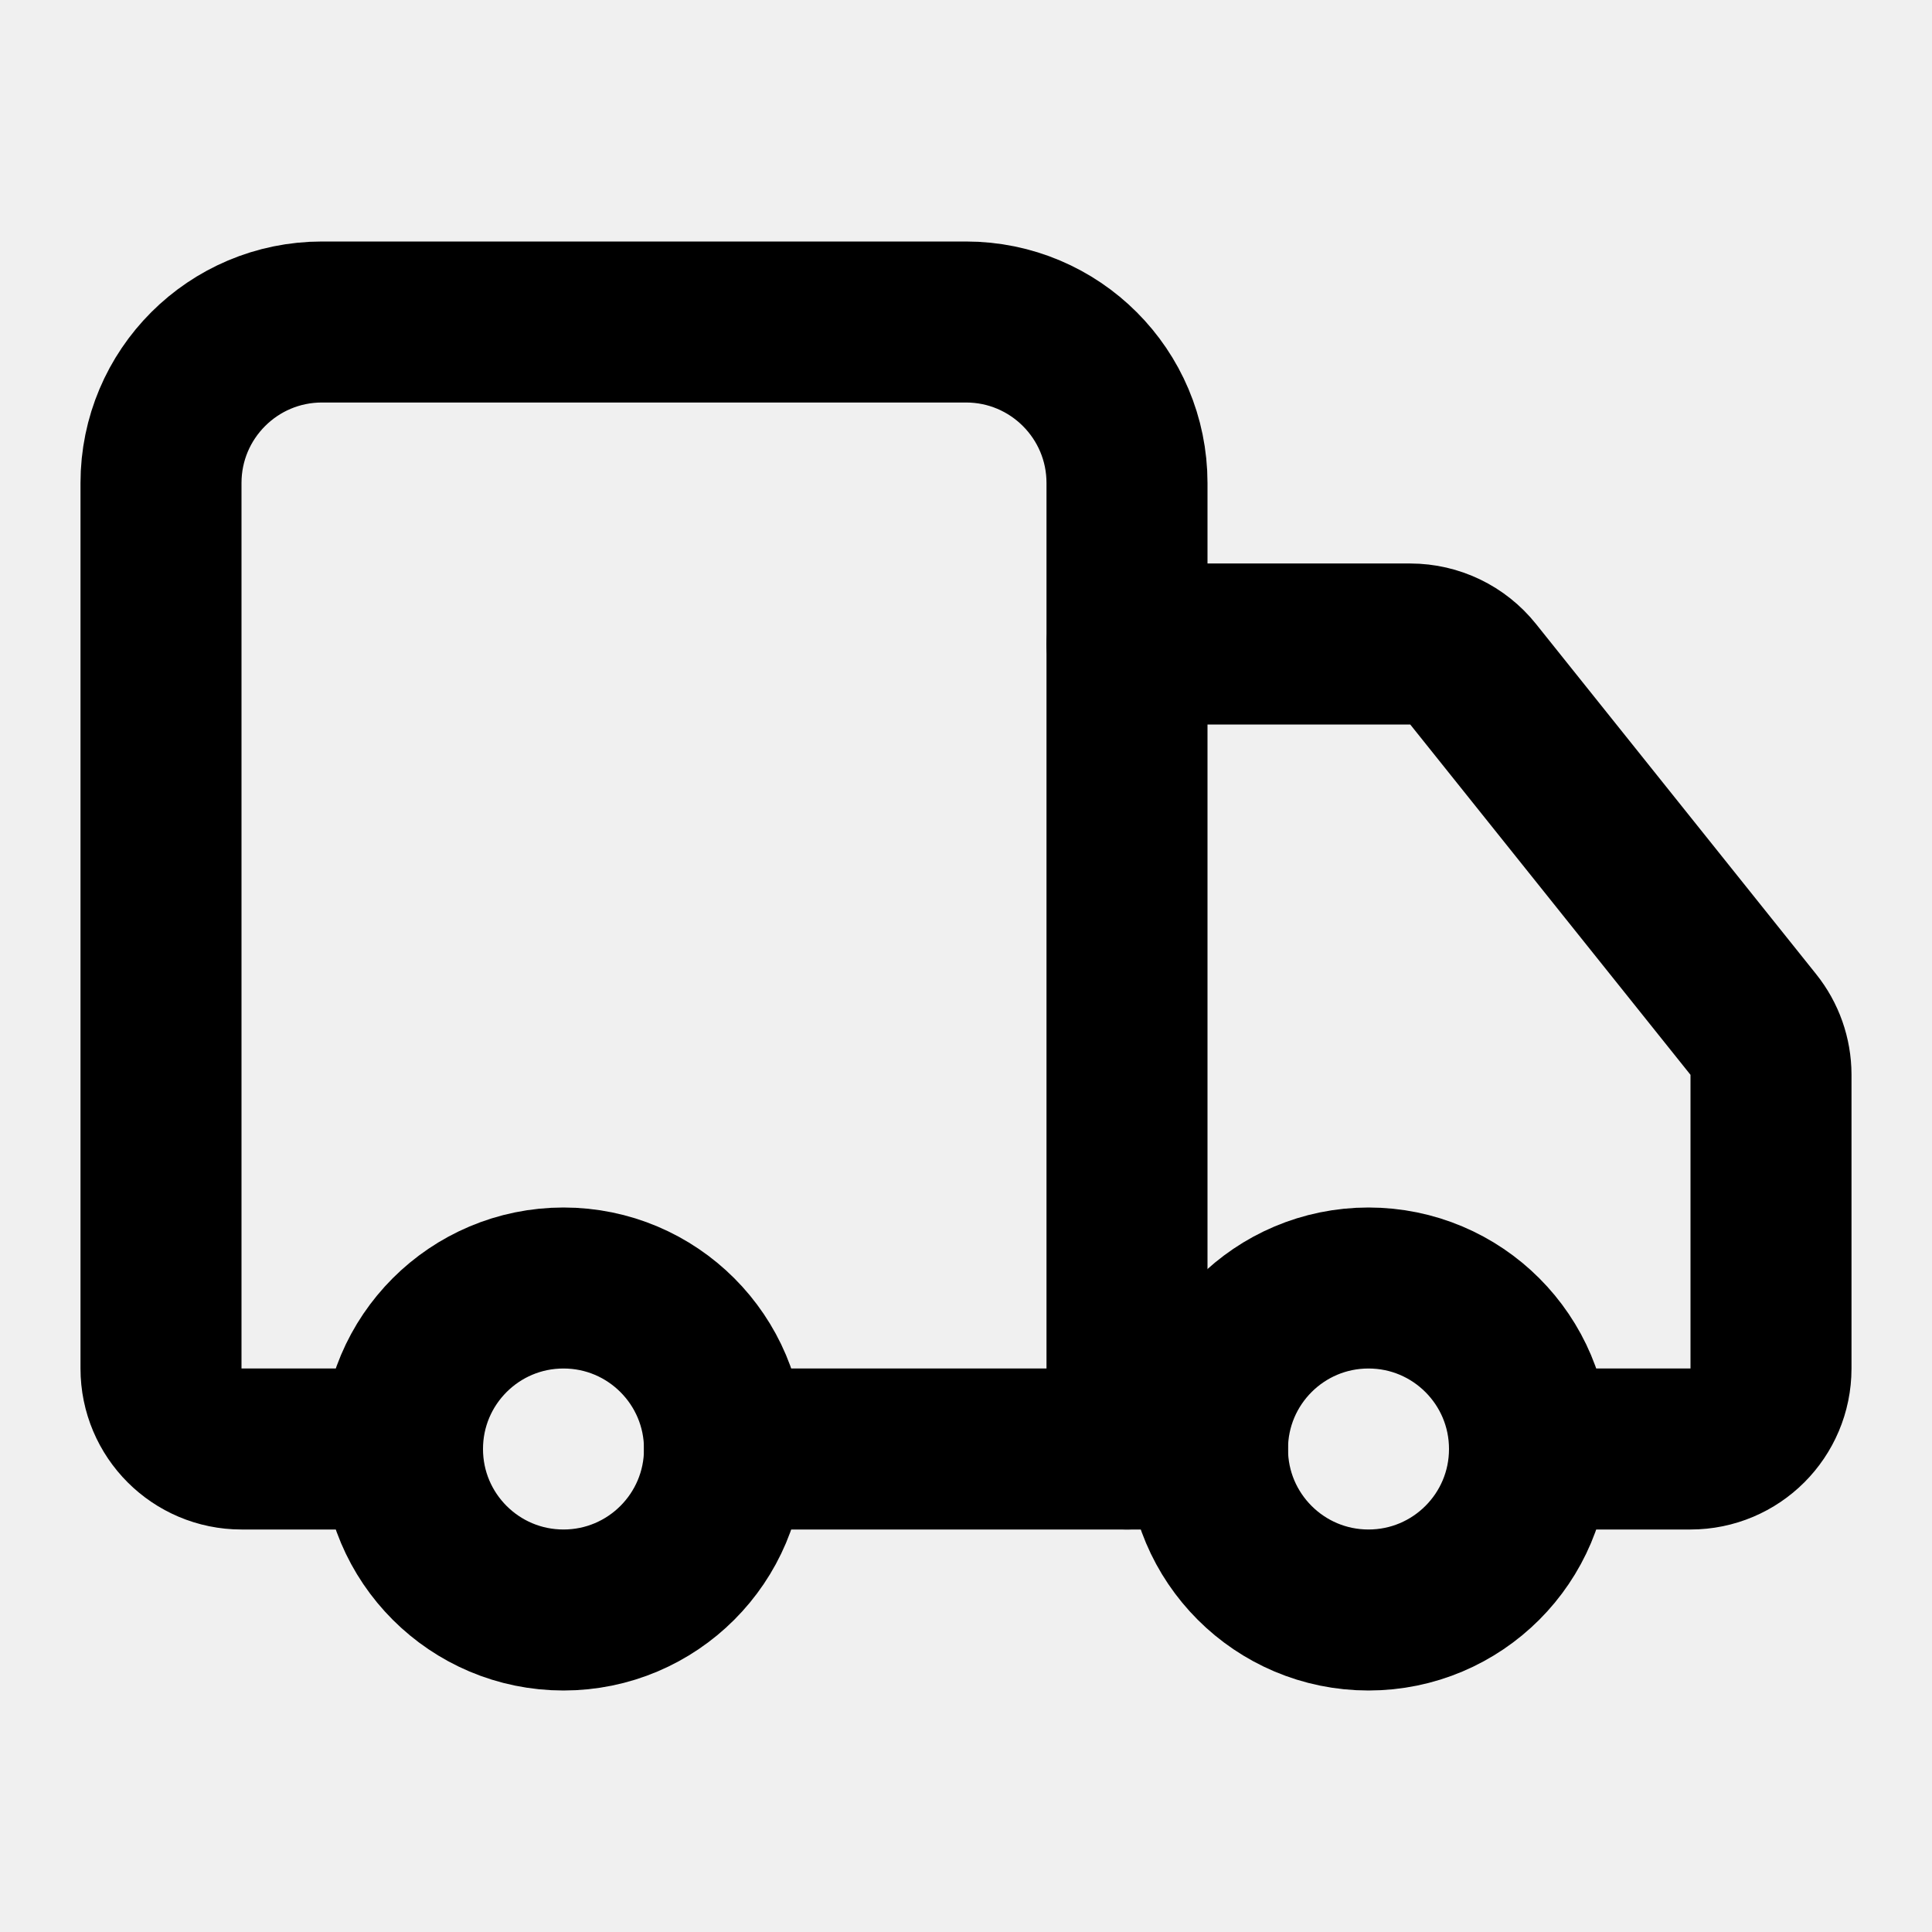
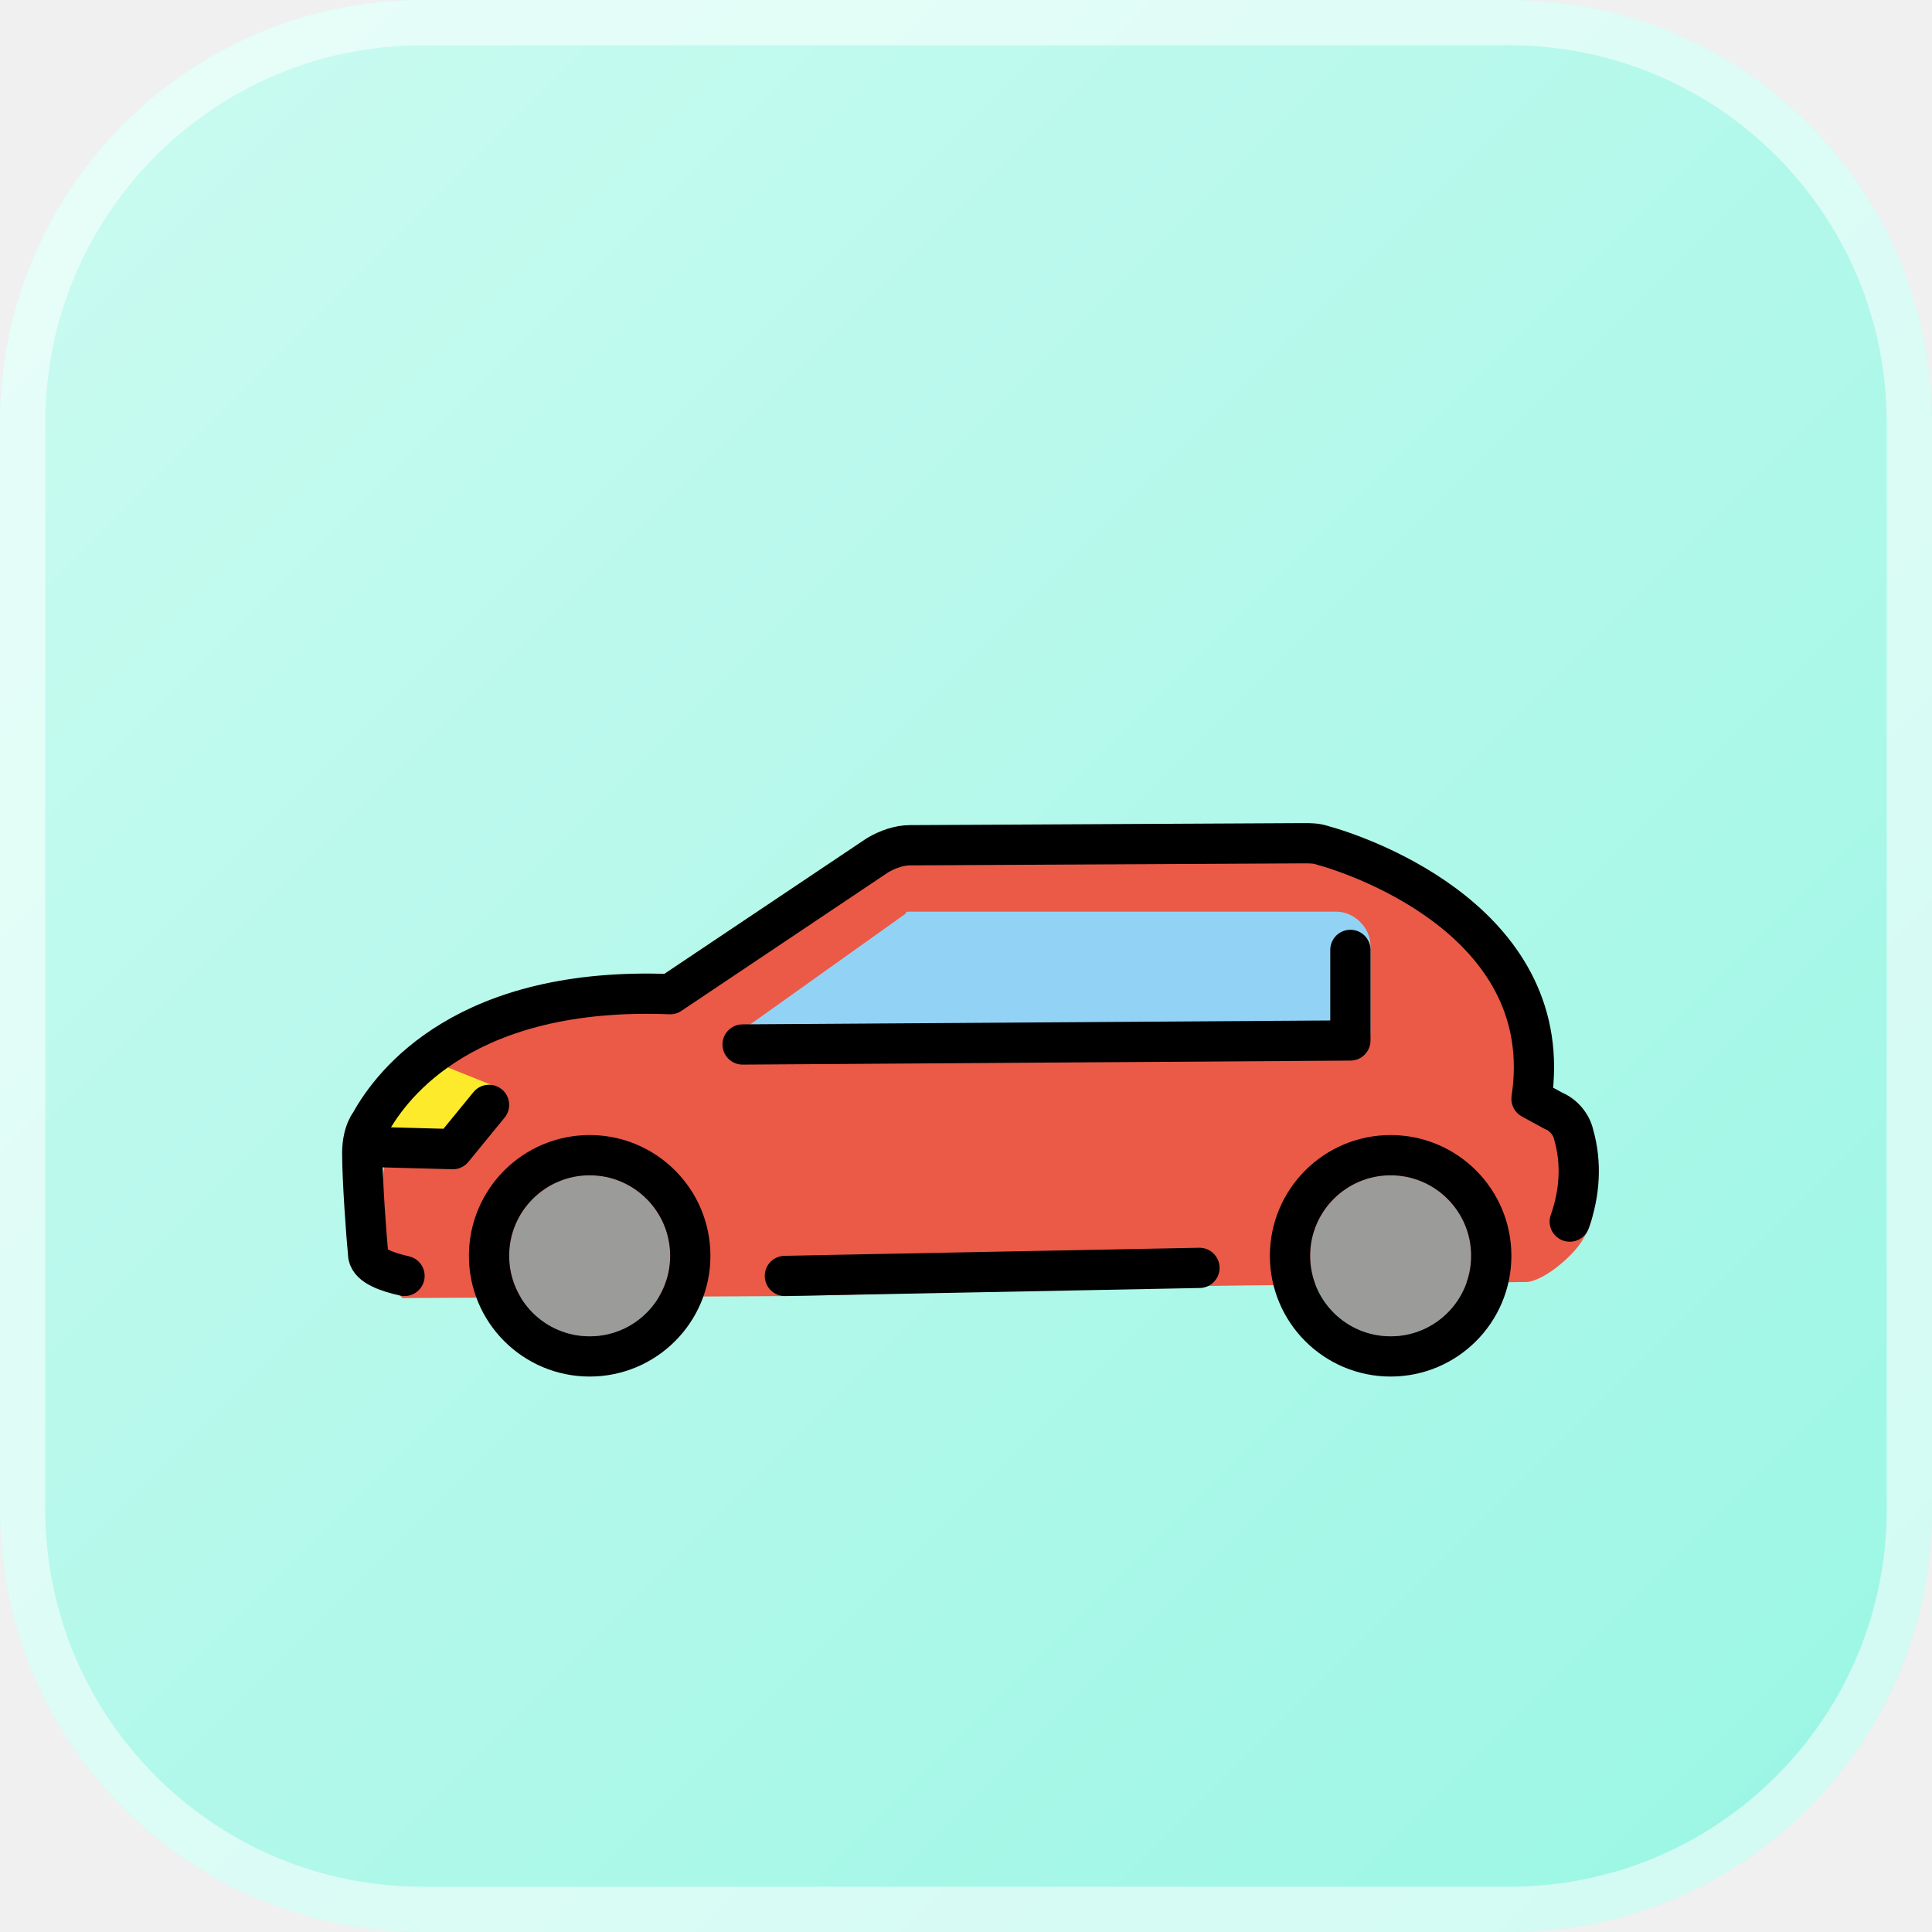
- <svg xmlns="http://www.w3.org/2000/svg" class="lucide lucide-truck" width="24" height="24" viewBox="0 0 24 24" fill="none" stroke="currentColor" stroke-width="2" stroke-linecap="round" stroke-linejoin="round">
-   <path d="M14 18V6a2 2 0 0 0-2-2H4a2 2 0 0 0-2 2v11a1 1 0 0 0 1 1h2" />
-   <path d="M15 18H9" />
-   <path d="M19 18h2a1 1 0 0 0 1-1v-3.65a1 1 0 0 0-.22-.624l-3.48-4.35A1 1 0 0 0 17.52 8H14" />
-   <circle cx="17" cy="18" r="2" />
-   <circle cx="7" cy="18" r="2" />
+ <svg xmlns="http://www.w3.org/2000/svg" viewBox="0 0 64 64" width="64" height="64">
+   <defs>
+     <linearGradient id="bg" x1="0" y1="0" x2="1" y2="1">
+       <stop offset="0" stop-color="#ccfbf1" />
+       <stop offset="1" stop-color="#99f6e4" />
+     </linearGradient>
+   </defs>
+   <rect width="64" height="64" rx="14" fill="url(#bg)" />
+   <rect x="0.75" y="0.75" width="62.5" height="62.5" rx="13.25" fill="none" stroke="#ffffff" stroke-opacity="0.55" stroke-width="1.5" />
+   <g transform="translate(8 8) scale(0.6666667)">
+     <g id="color">
+       <path fill="#ea5a47" stroke="none" d="M64.8,44l-1.1-0.6c-0.4-0.2-0.6-0.6-0.5-1c0.3-1.9,0.5-8.5-9.7-11.5c-0.2-0.1-0.4-0.1-0.6-0.1l-19.6,0.1 c-0.4,0-0.8,0.1-1.1,0.3l-10.3,6.9c-0.2,0.1-0.4,0.2-0.6,0.2c-1.9-0.1-3.7,0.1-5.6,0.4c-5.4,1.1-7.6,4-8.4,5.5 c-0.2,0.3-0.2,0.7-0.2,1c0.1,2.4-1.5,5.1,0.9,7.3l19.4-0.1l20.4-0.5l16.1-0.2c0.9-0.1,2.4-1.4,2.8-2.2 C68.4,46.8,65,44.1,64.8,44z" />
+       <path fill="#9b9b9a" stroke="none" d="M17.3,46.4c-2.2,0-4,1.8-4,4c0,2.2,1.8,4,4,4s4-1.8,4-4C21.3,48.2,19.5,46.4,17.3,46.4z" />
+       <path fill="#9b9b9a" stroke="none" d="M57.1,46.4c-2.2,0-4,1.8-4,4c0,2.2,1.8,4,4,4c2.2,0,4-1.8,4-4C61.1,48.2,59.3,46.4,57.1,46.4z" />
+       <path fill="#92d3f5" stroke="none" d="M56.1,39.3V35c0-0.9-0.8-1.7-1.7-1.7l0,0H33.2c-0.1,0-0.2,0-0.2,0.1l-8,5.7c-0.2,0.1-0.2,0.4-0.1,0.6 c0.1,0.1,0.2,0.2,0.3,0.2c5.6,0,27.2-0.2,30.4-0.1C55.9,39.8,56.1,39.6,56.1,39.3C56.1,39.4,56.1,39.4,56.1,39.3z" />
+       <polygon fill="#fcea2b" stroke="none" points="8.9,40.5 12.9,42.1 10.8,45 5.8,45.1" />
+     </g>
+     <g id="hair" />
+     <g id="skin" />
+     <g id="skin-shadow" />
+     <g id="line">
+       <line x1="47.6" x2="27" y1="51" y2="51.4" fill="none" stroke="#000000" stroke-linecap="round" stroke-linejoin="round" stroke-width="2" />
+       <path fill="none" stroke="#000000" stroke-linecap="round" stroke-linejoin="round" stroke-width="2" d="M8.1,51.4 c-0.9-0.2-1.7-0.5-1.8-1c-0.1-1-0.3-3.8-0.3-5.1c0-0.5,0.1-1.1,0.4-1.5c1.1-2,4.8-6.8,14.9-6.4l10.3-6.9c0.5-0.3,1.1-0.5,1.6-0.5 l19.6-0.1c0.3,0,0.6,0,0.9,0.1c2.2,0.6,11.7,4,10.4,12.6l1.1,0.6c0.5,0.2,0.9,0.7,1,1.2c0.4,1.4,0.3,2.9-0.2,4.3" />
+       <polyline fill="none" stroke="#000000" stroke-linecap="round" stroke-linejoin="round" stroke-width="2" points="24.9,39.9 55.1,39.7 55.1,35.2" />
+       <circle cx="17.3" cy="50.4" r="5" fill="none" stroke="#000000" stroke-linecap="round" stroke-linejoin="round" stroke-width="2" />
+       <circle cx="57.1" cy="50.4" r="5" fill="none" stroke="#000000" stroke-linecap="round" stroke-linejoin="round" stroke-width="2" />
+       <polyline fill="none" stroke="#000000" stroke-linecap="round" stroke-linejoin="round" stroke-width="2" points="12.3,42.9 10.5,45.1 6.8,45" />
+     </g>
+   </g>
</svg>
